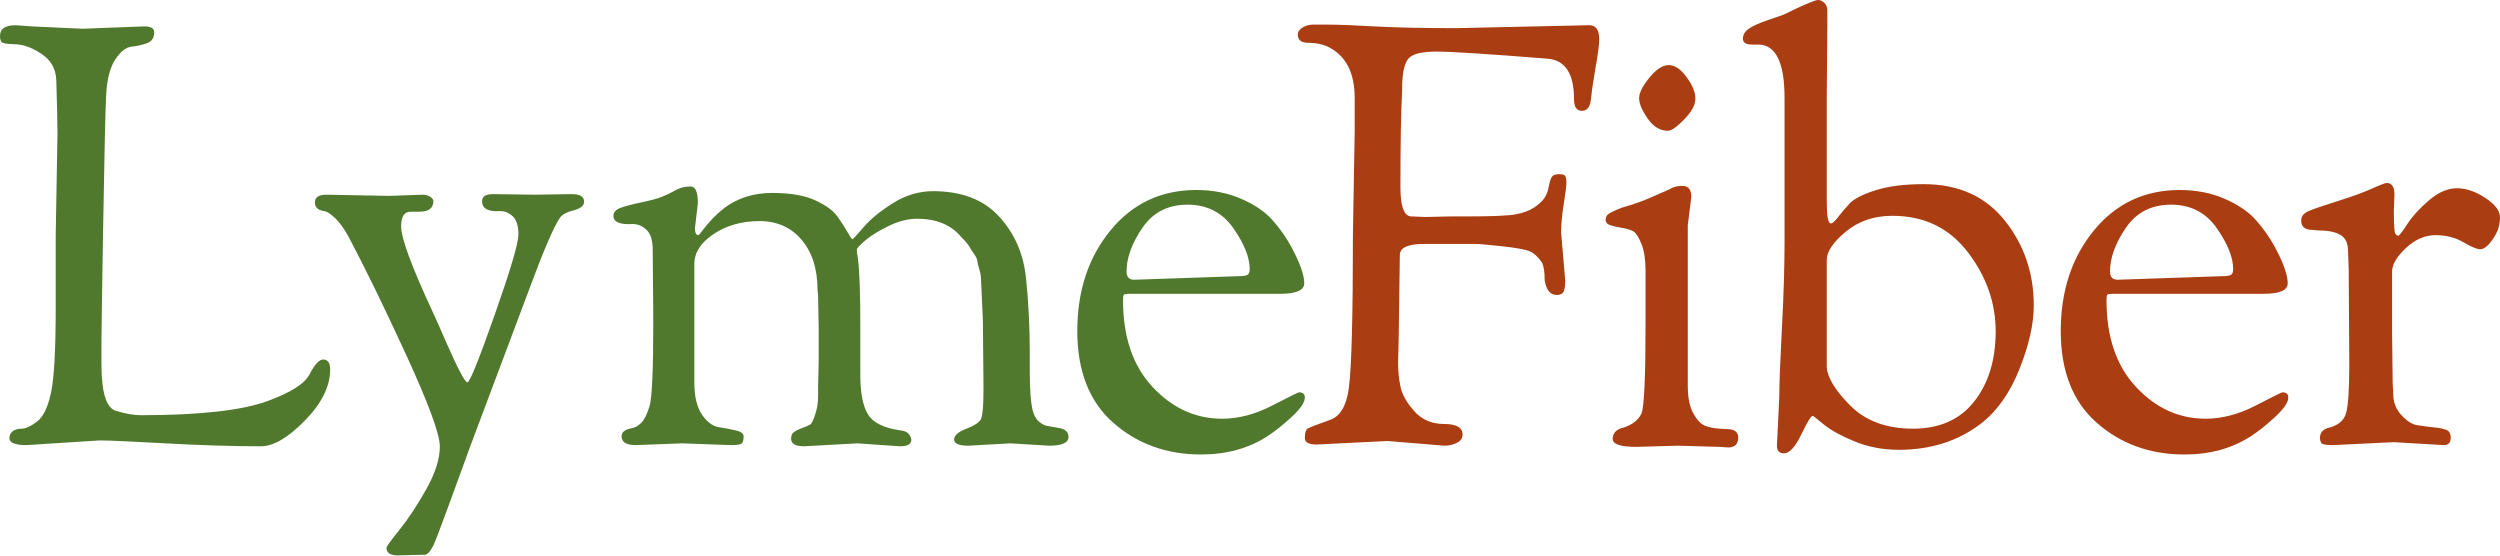
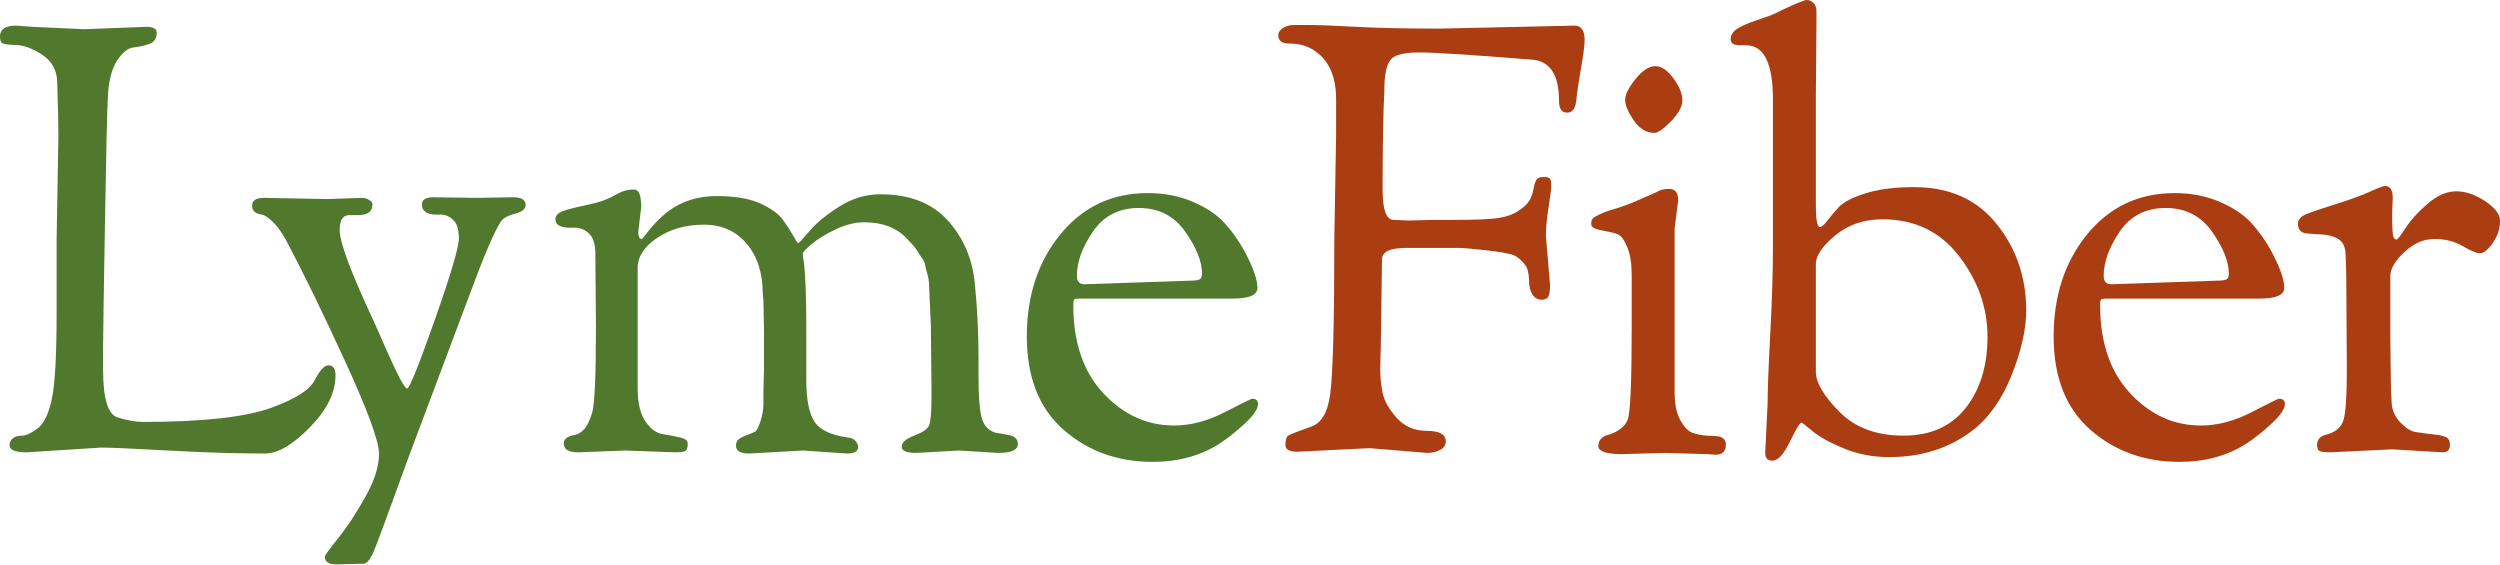
- <svg xmlns="http://www.w3.org/2000/svg" viewBox="2 -75.6 426.3 94.7" role="img" aria-label="LymeFiber">
-   <path fill="#50792d" d="M11.50-23.10L11.50-35.50L11.80-52.80Q11.80-55.50 11.60-61.90Q11.50-64.80 9.10-66.40Q6.70-68 4.60-68.05Q2.50-68.10 2.25-68.45Q2-68.80 2-69.50Q2-71.30 4.70-71.30L7.40-71.10L16.10-70.70L26.60-71.10Q28.30-71.10 28.30-70.10Q28.30-68.70 27.10-68.25Q25.90-67.80 24.45-67.65Q23-67.50 21.65-65.45Q20.30-63.40 20.10-59.40Q19.90-55.40 19.60-37.50Q19.30-19.60 19.30-17.50L19.30-13.50Q19.30-6.30 21.75-5.55Q24.20-4.80 26-4.80Q41-4.80 47.60-7.20Q53.60-9.40 54.80-11.80Q56.10-14.30 57.10-14.30Q58.30-14.30 58.30-12.60Q58.30-8.30 54-3.90Q49.70 0.50 46.50 0.50Q39.30 0.50 30.25 0Q21.20-0.50 19-0.50L6.50 0.30Q3.60 0.30 3.60-0.90Q3.60-1.60 4.15-2.05Q4.70-2.50 5.70-2.50Q6.70-2.50 8.30-3.70Q9.90-4.90 10.70-8.65Q11.50-12.40 11.50-23.10M74.40 19L74.10 19L69.80 19.10Q67.90 19.10 67.90 17.80Q67.90 17.50 70.15 14.70Q72.40 11.90 74.70 7.80Q77 3.70 77 0.55Q77-2.60 71.30-15Q65.60-27.40 61.40-35.30Q60.30-37.30 59.15-38.40Q58-39.50 57.30-39.60Q55.70-39.80 55.70-41.10Q55.70-42.40 57.70-42.40L68.40-42.20L74.10-42.40Q74.80-42.40 75.35-42.05Q75.90-41.70 75.90-41.30Q75.90-39.50 73.50-39.50L72-39.50Q70.40-39.50 70.40-37Q70.40-34 75.70-22.60Q76.50-20.90 78.10-17.20Q81.10-10.40 81.70-10.40Q82.30-10.40 86.35-21.90Q90.40-33.40 90.40-35.60Q90.40-37.80 89.45-38.70Q88.50-39.60 87.30-39.60Q84.20-39.40 84.20-41.30Q84.20-42.50 86.10-42.50L93.30-42.40L99.50-42.50Q101.60-42.50 101.60-41.20Q101.60-40.20 99.85-39.75Q98.10-39.30 97.50-38.50Q95.90-36.20 92.10-25.90L83.20-2.20Q82.10 0.70 81 3.75Q79.90 6.80 79.20 8.70Q78.50 10.60 77.80 12.50Q77.10 14.40 76.70 15.45Q76.30 16.50 75.90 17.40Q75.10 19 74.40 19M113.40-20.80L113.30-33Q113.30-35.40 112.25-36.40Q111.20-37.40 109.90-37.40Q106.60-37.20 106.60-38.80Q106.60-39.70 107.80-40.15Q109-40.60 111.40-41.10Q113.80-41.60 114.90-42.05Q116-42.50 116.70-42.90Q117.40-43.30 117.70-43.40Q118.60-43.80 119.80-43.80Q121-43.80 121-40.90L120.50-36.70Q120.50-35.50 121.10-35.50Q121.20-35.50 121.75-36.25Q122.30-37 123.25-38.05Q124.20-39.10 125.60-40.20Q129-42.70 133.65-42.70Q138.30-42.70 141-41.45Q143.70-40.20 144.75-38.75Q145.80-37.30 146.50-36.05Q147.20-34.80 147.35-34.80Q147.50-34.80 149.25-36.85Q151-38.90 154.25-40.95Q157.50-43 161.10-43Q168.40-43 172.35-38.70Q176.30-34.40 176.95-28.25Q177.60-22.10 177.60-15.30L177.60-12.10Q177.60-7.60 178.10-5.60Q178.60-3.60 180.40-3Q180.50-3 181.30-2.85Q182.10-2.70 182.70-2.60Q184.20-2.30 184.20-1.10Q184.20 0.40 180.90 0.40L174.30 0L167.10 0.40Q164.70 0.40 164.70-0.65Q164.70-1.70 166.80-2.50Q168.90-3.30 169.30-4.20Q169.70-5.30 169.70-8.80L169.70-10.40L169.60-21L169.30-27.60Q169.30-28.70 169-29.65Q168.70-30.60 168.65-31.10Q168.60-31.60 168.10-32.30Q167.60-33 167.50-33.20Q167.10-34 165.90-35.20Q163.30-38.30 158.40-38.30Q156.10-38.30 153.60-37.10Q151.10-35.90 149.60-34.65Q148.10-33.40 148.10-33Q148.10-32.60 148.30-31.50Q148.70-28.20 148.70-20.20L148.70-11.70Q148.70-7.10 150-4.95Q151.30-2.80 155.60-2.20Q156.60-2.10 157-1.55Q157.40-1 157.40-0.60Q157.40 0.50 155.50 0.50L148.20 0L139.10 0.50Q136.90 0.50 136.90-0.80Q136.90-1.50 137.30-1.85Q137.70-2.20 138.75-2.60Q139.80-3 140.15-3.20Q140.50-3.40 141-4.90Q141.50-6.40 141.50-7.90L141.50-9.80L141.60-13.80L141.60-19.90L141.50-25.20L141.40-26.20Q141.40-31.50 138.70-34.70Q136-37.90 131.50-37.90Q127-37.90 123.70-35.70Q120.40-33.50 120.40-30.60L120.40-10.40Q120.40-6.80 121.70-4.90Q123-3 124.60-2.75Q126.20-2.50 127.50-2.20Q128.80-1.90 128.80-1.20Q128.80-0.30 128.50 0Q128.20 0.30 126.70 0.30L118.30 0L110.40 0.30Q108 0.30 108-1.20Q108-2.30 109.80-2.60Q110.50-2.70 111.30-3.45Q112.10-4.20 112.75-6.30Q113.40-8.40 113.40-20.80M206.80 1.90Q198 1.90 191.85-3.50Q185.70-8.90 185.70-19.15Q185.70-29.40 191.35-36.30Q197-43.20 206-43.20Q210.20-43.20 213.65-41.70Q217.10-40.20 219-38.05Q220.90-35.90 222.20-33.50Q224.40-29.40 224.40-27.30Q224.40-25.50 220.30-25.50L194.60-25.50Q193.80-25.50 193.65-25.35Q193.50-25.20 193.50-24.40Q193.50-15 198.55-9.60Q203.60-4.20 210.40-4.20Q214.60-4.20 218.95-6.45Q223.30-8.70 223.50-8.70Q224.50-8.70 224.50-7.80Q224.50-6.60 222.30-4.55Q220.10-2.50 218.10-1.20Q213.30 1.90 206.80 1.90M195.40-27.90L213-28.50Q214.40-28.50 214.75-28.75Q215.10-29 215.10-29.70Q215.10-32.70 212.30-36.70Q209.50-40.70 204.50-40.70Q199.50-40.70 196.80-36.75Q194.10-32.80 194.10-29.30Q194.10-27.90 195.40-27.90" />
-   <path fill="#ab3d12" d="M223.30-69.70Q223.30-70.40 224.10-70.90Q224.90-71.40 225.90-71.40L228.60-71.40Q231-71.40 236.35-71.10Q241.70-70.80 250.30-70.80L273-71.30Q274.70-71.30 274.70-68.90Q274.70-67.60 274.10-64.20Q273.50-60.80 273.30-58.75Q273.10-56.70 271.75-56.70Q270.40-56.70 270.40-58.70Q270.40-65.30 265.80-65.60Q250.70-66.80 247-66.80Q243.30-66.80 242.25-65.70Q241.20-64.60 241.10-61.20L241.10-60.40Q240.80-55 240.80-43.70Q240.80-38.80 242.60-38.70L245.10-38.60L249.40-38.70L252.50-38.70Q258.50-38.70 260.45-39.05Q262.40-39.40 263.65-40.25Q264.90-41.10 265.40-41.90Q265.90-42.70 266.10-43.80Q266.30-44.90 266.60-45.40Q266.90-45.90 267.80-45.90Q268.70-45.90 268.90-45.60Q269.10-45.30 269.10-44.45Q269.10-43.60 268.65-40.80Q268.20-38 268.20-36L268.90-27.80Q268.90-26.20 268.55-25.75Q268.20-25.30 267.50-25.30Q265.80-25.30 265.40-27.80Q265.40-30 264.90-30.90Q263.90-32.30 262.85-32.75Q261.80-33.20 258.20-33.60Q254.60-34 253.50-34L244.80-34Q240.70-34 240.70-32.10L240.50-17.70L240.40-13.70Q240.40-11.70 240.80-9.70Q241.20-7.70 243.15-5.50Q245.10-3.30 248.25-3.30Q251.40-3.30 251.40-1.50Q251.40-0.60 250.45-0.10Q249.50 0.40 248.30 0.40L238.60-0.40L226.50 0.20Q224.50 0.20 224.50-0.90Q224.50-2.20 224.95-2.50Q225.40-2.80 228.80-4Q231.40-4.90 232-9.40Q232.70-14.50 232.70-35.70L233-53.10L233-58.90Q233-65.50 228.30-67.70Q226.90-68.30 225.10-68.30Q223.30-68.30 223.30-69.70M295.20 0.60L288.10 0.40L281 0.60Q277 0.60 277-0.75Q277-2.10 278.50-2.60Q278.60-2.60 278.90-2.70Q281.20-3.50 281.90-5.10Q282.60-6.70 282.60-20.60L282.60-29.40Q282.60-32.30 281.90-34Q281.20-35.70 280.60-36.10Q280-36.50 278.55-36.75Q277.10-37 276.45-37.25Q275.80-37.50 275.80-38.05Q275.80-38.60 276.05-38.90Q276.30-39.20 277.05-39.55Q277.80-39.90 278.60-40.20Q281.40-41 283.20-41.80Q285-42.60 285.95-43Q286.90-43.40 287.20-43.60Q287.90-43.90 288.90-43.90Q290.40-43.90 290.40-42L289.80-37.20L289.80-9.80Q289.80-6.80 290.75-5.10Q291.70-3.40 292.75-3Q293.80-2.60 295.20-2.50Q296.60-2.40 297-2.40Q298.40-2.20 298.40-1Q298.40 0.70 296.70 0.70L295.20 0.60M286.40-53.30Q284.40-53.30 282.95-55.40Q281.50-57.50 281.50-58.85Q281.50-60.20 283.25-62.35Q285-64.50 286.55-64.50Q288.10-64.50 289.60-62.45Q291.10-60.40 291.10-58.80Q291.10-57.20 289.20-55.25Q287.30-53.30 286.40-53.30M305 0.40L305.40-7.80Q305.40-11.10 305.85-19.60Q306.30-28.10 306.30-34.20L306.30-58.90Q306.30-68 301.80-68L300.80-68Q299.20-68 299.20-69Q299.20-70 300.20-70.70Q301.20-71.40 303.40-72.15Q305.60-72.90 306-73.05Q306.40-73.20 308-74Q311.40-75.60 312-75.60Q312.60-75.60 313.10-75.10Q313.60-74.60 313.60-73.80L313.60-71.80L313.50-59.60L313.50-41.10Q313.50-37.50 314.20-37.50Q314.60-37.50 315.40-38.55Q316.20-39.60 317.35-40.85Q318.50-42.10 321.80-43.15Q325.10-44.20 330-44.20Q338.90-44.20 343.85-38Q348.80-31.80 348.80-23.50Q348.80-18.80 346.35-12.65Q343.90-6.50 339.70-3.30Q333.90 1.10 325.80 1.10Q321.70 1.10 318.20-0.35Q314.70-1.80 312.95-3.25Q311.20-4.70 311.10-4.70Q310.70-4.70 309.15-1.50Q307.60 1.70 306.20 1.70Q305 1.70 305 0.40M313.50-31.30L313.50-13.20Q313.50-10.50 317.45-6.50Q321.40-2.50 328.20-2.50Q335-2.50 338.65-7.15Q342.30-11.80 342.30-19.10Q342.30-26.40 337.55-32.60Q332.80-38.80 324.70-38.80Q320-38.80 316.75-36.10Q313.50-33.40 313.50-31.30M374.50 1.90Q365.70 1.90 359.55-3.50Q353.40-8.90 353.40-19.15Q353.40-29.40 359.05-36.30Q364.70-43.20 373.70-43.20Q377.90-43.20 381.35-41.70Q384.80-40.20 386.70-38.05Q388.60-35.90 389.90-33.50Q392.10-29.40 392.10-27.30Q392.10-25.50 388-25.50L362.30-25.50Q361.50-25.50 361.35-25.35Q361.20-25.20 361.20-24.40Q361.20-15 366.25-9.60Q371.30-4.20 378.10-4.20Q382.30-4.20 386.65-6.45Q391-8.70 391.20-8.70Q392.20-8.70 392.20-7.80Q392.20-6.60 390-4.55Q387.80-2.50 385.80-1.20Q381 1.90 374.50 1.90M363.10-27.90L380.70-28.50Q382.10-28.50 382.45-28.75Q382.80-29 382.80-29.70Q382.80-32.70 380-36.70Q377.20-40.70 372.20-40.70Q367.20-40.70 364.50-36.75Q361.80-32.80 361.80-29.30Q361.80-27.90 363.10-27.90M397.40-36.30L396.30-36.40Q394.40-36.40 394.40-38Q394.40-39.10 395.75-39.65Q397.10-40.20 400.75-41.35Q404.40-42.50 406.50-43.45Q408.60-44.40 409-44.40Q410.30-44.40 410.30-42.40L410.20-39.70Q410.20-36.10 410.45-35.75Q410.70-35.40 410.95-35.40Q411.20-35.40 412.50-37.40Q413.80-39.40 416.20-41.45Q418.60-43.50 420.95-43.50Q423.30-43.50 425.80-41.85Q428.30-40.20 428.30-38.55Q428.30-36.90 427.50-35.50Q426.10-33.10 424.90-33.10Q424.10-33.10 422.05-34.30Q420-35.50 417.30-35.50Q414.60-35.50 412.25-33.30Q409.90-31.10 409.90-29.30L409.90-18.90L410-10.20L410.10-8.40Q410.10-6.30 411.50-4.80Q412.90-3.30 414.15-3.10Q415.40-2.90 416.30-2.80Q417.20-2.70 417.70-2.65Q418.20-2.60 418.80-2.40Q419.90-2.20 419.90-0.95Q419.90 0.30 418.70 0.30L410.20-0.20L399.80 0.30Q398 0.30 397.80-0.10Q397.60-0.50 397.60-0.90Q397.60-2.20 398.90-2.60Q401.50-3.20 402.05-5.15Q402.60-7.10 402.60-13.50L402.50-29.60L402.40-32.60Q402.40-33.70 402.10-34.40Q401.30-36.30 397.40-36.30" />
+ <svg xmlns="http://www.w3.org/2000/svg" viewBox="2 -75.6 419.5 94.7" role="img" aria-label="LymeFiber">
+   <path fill="#50792d" d="M11.50-23.10L11.50-35.50L11.80-52.80Q11.80-55.50 11.60-61.90Q11.50-64.80 9.10-66.40Q6.70-68 4.60-68.05Q2.50-68.10 2.25-68.45Q2-68.80 2-69.50Q2-71.30 4.70-71.30L7.40-71.10L16.10-70.70L26.60-71.10Q28.30-71.10 28.30-70.10Q28.30-68.70 27.10-68.25Q25.90-67.80 24.45-67.65Q23-67.50 21.65-65.45Q20.30-63.40 20.10-59.40Q19.90-55.40 19.60-37.50Q19.30-19.60 19.30-17.50L19.30-13.50Q19.30-6.30 21.75-5.55Q24.20-4.80 26-4.80Q41-4.80 47.60-7.20Q53.60-9.40 54.80-11.80Q56.10-14.30 57.10-14.30Q58.30-14.30 58.30-12.60Q58.30-8.30 54-3.90Q49.70 0.50 46.50 0.50Q39.30 0.50 30.25 0Q21.20-0.50 19-0.50L6.50 0.30Q3.60 0.30 3.60-0.90Q3.60-1.60 4.15-2.05Q4.70-2.50 5.70-2.50Q6.70-2.50 8.30-3.70Q9.90-4.90 10.70-8.65Q11.50-12.40 11.50-23.10M63 19L62.70 19L58.40 19.10Q56.50 19.10 56.50 17.80Q56.50 17.50 58.75 14.70Q61 11.90 63.30 7.80Q65.60 3.70 65.60 0.55Q65.60-2.60 59.90-15Q54.20-27.40 50-35.30Q48.90-37.30 47.75-38.40Q46.60-39.50 45.90-39.60Q44.30-39.80 44.30-41.10Q44.30-42.40 46.30-42.40L57-42.20L62.70-42.40Q63.40-42.40 63.95-42.05Q64.50-41.70 64.50-41.30Q64.50-39.50 62.10-39.50L60.60-39.50Q59-39.50 59-37Q59-34 64.30-22.60Q65.10-20.90 66.70-17.20Q69.70-10.40 70.30-10.40Q70.90-10.40 74.95-21.90Q79-33.40 79-35.60Q79-37.80 78.05-38.70Q77.10-39.60 75.90-39.60Q72.80-39.40 72.80-41.30Q72.80-42.50 74.70-42.50L81.90-42.40L88.10-42.50Q90.20-42.50 90.20-41.20Q90.20-40.20 88.45-39.75Q86.70-39.30 86.10-38.50Q84.50-36.20 80.70-25.90L71.80-2.20Q70.70 0.70 69.60 3.75Q68.50 6.80 67.80 8.70Q67.10 10.60 66.40 12.50Q65.70 14.40 65.30 15.45Q64.90 16.50 64.50 17.40Q63.70 19 63 19M102-20.80L101.90-33Q101.90-35.40 100.85-36.40Q99.80-37.40 98.50-37.40Q95.20-37.20 95.20-38.80Q95.20-39.70 96.40-40.15Q97.60-40.60 100-41.10Q102.40-41.60 103.50-42.05Q104.60-42.50 105.30-42.90Q106-43.30 106.30-43.40Q107.20-43.80 108.40-43.80Q109.60-43.80 109.60-40.90L109.10-36.70Q109.10-35.50 109.70-35.50Q109.80-35.50 110.35-36.25Q110.90-37 111.85-38.05Q112.80-39.10 114.20-40.20Q117.60-42.70 122.25-42.70Q126.90-42.70 129.60-41.45Q132.30-40.20 133.35-38.75Q134.40-37.30 135.10-36.05Q135.80-34.80 135.95-34.80Q136.10-34.80 137.85-36.85Q139.60-38.90 142.85-40.95Q146.10-43 149.70-43Q157-43 160.95-38.70Q164.90-34.40 165.55-28.25Q166.20-22.10 166.20-15.30L166.20-12.10Q166.20-7.60 166.70-5.60Q167.20-3.60 169-3Q169.10-3 169.90-2.85Q170.70-2.70 171.30-2.60Q172.80-2.30 172.80-1.10Q172.80 0.40 169.50 0.40L162.90 0L155.70 0.40Q153.30 0.40 153.30-0.65Q153.30-1.70 155.40-2.50Q157.50-3.30 157.90-4.20Q158.30-5.30 158.30-8.80L158.30-10.40L158.20-21L157.90-27.60Q157.90-28.70 157.60-29.65Q157.30-30.60 157.25-31.10Q157.20-31.60 156.70-32.30Q156.20-33 156.10-33.20Q155.70-34 154.50-35.20Q151.90-38.30 147-38.30Q144.70-38.30 142.20-37.10Q139.70-35.90 138.20-34.65Q136.70-33.40 136.70-33Q136.70-32.60 136.90-31.50Q137.30-28.20 137.30-20.20L137.30-11.70Q137.30-7.10 138.60-4.95Q139.90-2.80 144.20-2.20Q145.20-2.10 145.60-1.55Q146-1 146-0.60Q146 0.50 144.10 0.50L136.80 0L127.70 0.50Q125.50 0.50 125.50-0.80Q125.50-1.50 125.90-1.85Q126.30-2.20 127.35-2.60Q128.40-3 128.75-3.20Q129.10-3.40 129.60-4.90Q130.10-6.40 130.10-7.90L130.10-9.80L130.20-13.80L130.20-19.90L130.10-25.20L130-26.20Q130-31.50 127.30-34.70Q124.60-37.90 120.10-37.90Q115.60-37.90 112.30-35.70Q109-33.50 109-30.60L109-10.40Q109-6.80 110.30-4.90Q111.60-3 113.20-2.75Q114.80-2.50 116.10-2.20Q117.40-1.90 117.40-1.20Q117.40-0.30 117.10 0Q116.80 0.30 115.30 0.30L106.90 0L99 0.30Q96.60 0.30 96.60-1.20Q96.60-2.30 98.40-2.60Q99.10-2.70 99.90-3.45Q100.70-4.20 101.35-6.30Q102-8.40 102-20.80M195.40 1.90Q186.60 1.90 180.45-3.50Q174.30-8.90 174.30-19.15Q174.30-29.40 179.95-36.30Q185.60-43.20 194.60-43.20Q198.80-43.20 202.25-41.70Q205.70-40.20 207.60-38.05Q209.50-35.90 210.80-33.50Q213-29.40 213-27.30Q213-25.50 208.90-25.50L183.20-25.50Q182.40-25.50 182.25-25.35Q182.10-25.20 182.10-24.40Q182.10-15 187.15-9.60Q192.20-4.20 199-4.20Q203.20-4.20 207.55-6.45Q211.90-8.70 212.10-8.70Q213.10-8.70 213.10-7.80Q213.10-6.60 210.90-4.55Q208.70-2.50 206.70-1.20Q201.90 1.90 195.40 1.90M184-27.90L201.60-28.50Q203-28.50 203.35-28.75Q203.70-29 203.70-29.70Q203.70-32.70 200.90-36.70Q198.10-40.70 193.10-40.70Q188.10-40.70 185.40-36.75Q182.70-32.80 182.70-29.30Q182.70-27.90 184-27.90" />
+   <path fill="#ab3d12" d="M216.50-69.70Q216.50-70.40 217.30-70.90Q218.10-71.40 219.10-71.40L221.80-71.40Q224.20-71.40 229.55-71.10Q234.90-70.80 243.50-70.80L266.20-71.30Q267.90-71.30 267.90-68.90Q267.90-67.60 267.30-64.20Q266.70-60.80 266.50-58.75Q266.30-56.70 264.95-56.70Q263.60-56.70 263.60-58.70Q263.60-65.30 259-65.60Q243.90-66.80 240.20-66.80Q236.50-66.80 235.45-65.70Q234.40-64.60 234.30-61.20L234.30-60.40Q234-55 234-43.70Q234-38.80 235.80-38.70L238.30-38.60L242.60-38.70L245.70-38.70Q251.70-38.70 253.65-39.05Q255.60-39.40 256.85-40.25Q258.10-41.10 258.60-41.90Q259.10-42.70 259.30-43.80Q259.50-44.90 259.80-45.40Q260.10-45.90 261-45.90Q261.90-45.90 262.10-45.60Q262.30-45.30 262.30-44.45Q262.30-43.60 261.85-40.80Q261.40-38 261.40-36L262.10-27.80Q262.10-26.20 261.75-25.75Q261.40-25.30 260.70-25.30Q259-25.30 258.60-27.80Q258.60-30 258.10-30.90Q257.10-32.30 256.05-32.75Q255-33.20 251.40-33.60Q247.80-34 246.70-34L238-34Q233.90-34 233.90-32.10L233.70-17.70L233.60-13.70Q233.60-11.70 234-9.70Q234.40-7.70 236.35-5.50Q238.30-3.30 241.45-3.30Q244.60-3.30 244.60-1.50Q244.60-0.60 243.65-0.10Q242.70 0.40 241.50 0.40L231.80-0.40L219.70 0.20Q217.70 0.20 217.70-0.90Q217.70-2.20 218.15-2.50Q218.60-2.80 222-4Q224.60-4.90 225.20-9.40Q225.90-14.50 225.90-35.70L226.20-53.10L226.20-58.90Q226.20-65.50 221.50-67.70Q220.10-68.30 218.30-68.30Q216.50-68.30 216.50-69.70M288.40 0.60L281.30 0.40L274.20 0.60Q270.20 0.60 270.20-0.75Q270.20-2.10 271.70-2.60Q271.80-2.60 272.10-2.70Q274.40-3.50 275.10-5.10Q275.80-6.70 275.80-20.60L275.80-29.40Q275.80-32.30 275.10-34Q274.40-35.70 273.80-36.10Q273.20-36.50 271.75-36.75Q270.30-37 269.65-37.25Q269-37.50 269-38.05Q269-38.60 269.25-38.90Q269.50-39.20 270.25-39.55Q271-39.90 271.80-40.20Q274.60-41 276.40-41.80Q278.20-42.60 279.15-43Q280.10-43.40 280.40-43.60Q281.10-43.90 282.10-43.90Q283.60-43.90 283.60-42L283-37.20L283-9.80Q283-6.80 283.95-5.10Q284.90-3.40 285.95-3Q287-2.60 288.40-2.50Q289.80-2.40 290.20-2.40Q291.60-2.20 291.60-1Q291.60 0.70 289.90 0.70L288.40 0.60M279.60-53.30Q277.60-53.30 276.15-55.40Q274.70-57.50 274.70-58.85Q274.70-60.20 276.45-62.35Q278.20-64.50 279.75-64.50Q281.30-64.50 282.80-62.45Q284.30-60.40 284.30-58.80Q284.30-57.20 282.40-55.25Q280.50-53.30 279.60-53.30M298.20 0.40L298.60-7.80Q298.60-11.10 299.05-19.60Q299.50-28.10 299.50-34.20L299.50-58.90Q299.50-68 295-68L294-68Q292.40-68 292.40-69Q292.40-70 293.40-70.70Q294.40-71.40 296.60-72.15Q298.80-72.90 299.20-73.05Q299.60-73.20 301.20-74Q304.60-75.60 305.20-75.60Q305.80-75.60 306.30-75.10Q306.80-74.60 306.80-73.80L306.80-71.80L306.70-59.60L306.70-41.10Q306.70-37.50 307.40-37.50Q307.80-37.50 308.60-38.55Q309.40-39.60 310.55-40.85Q311.70-42.10 315-43.15Q318.30-44.20 323.20-44.20Q332.10-44.20 337.05-38Q342-31.80 342-23.50Q342-18.80 339.55-12.65Q337.10-6.50 332.90-3.30Q327.10 1.10 319 1.10Q314.90 1.10 311.40-0.35Q307.90-1.80 306.15-3.25Q304.40-4.70 304.30-4.70Q303.90-4.70 302.35-1.50Q300.80 1.70 299.40 1.70Q298.20 1.70 298.20 0.40M306.70-31.30L306.70-13.20Q306.70-10.50 310.65-6.50Q314.60-2.50 321.40-2.50Q328.20-2.50 331.85-7.15Q335.50-11.80 335.50-19.10Q335.50-26.40 330.75-32.60Q326-38.80 317.90-38.80Q313.20-38.80 309.95-36.10Q306.70-33.40 306.70-31.30M367.70 1.90Q358.90 1.90 352.75-3.50Q346.60-8.90 346.60-19.15Q346.60-29.40 352.25-36.30Q357.90-43.20 366.90-43.20Q371.10-43.20 374.55-41.70Q378-40.20 379.90-38.05Q381.80-35.90 383.10-33.50Q385.30-29.40 385.30-27.30Q385.30-25.50 381.20-25.50L355.50-25.50Q354.70-25.50 354.55-25.35Q354.40-25.20 354.40-24.40Q354.40-15 359.45-9.60Q364.50-4.20 371.30-4.20Q375.50-4.20 379.85-6.45Q384.20-8.70 384.40-8.70Q385.40-8.70 385.40-7.80Q385.40-6.60 383.20-4.55Q381-2.50 379-1.20Q374.20 1.90 367.70 1.90M356.30-27.90L373.90-28.50Q375.30-28.50 375.65-28.75Q376-29 376-29.70Q376-32.70 373.20-36.70Q370.40-40.70 365.40-40.70Q360.40-40.70 357.70-36.75Q355-32.80 355-29.30Q355-27.90 356.30-27.90M390.60-36.30L389.50-36.40Q387.60-36.40 387.60-38Q387.60-39.10 388.95-39.65Q390.30-40.20 393.95-41.35Q397.60-42.50 399.70-43.45Q401.80-44.40 402.20-44.40Q403.50-44.40 403.50-42.40L403.40-39.70Q403.40-36.10 403.65-35.75Q403.90-35.40 404.15-35.40Q404.40-35.40 405.70-37.40Q407-39.40 409.40-41.45Q411.80-43.50 414.15-43.50Q416.50-43.50 419-41.85Q421.50-40.20 421.50-38.55Q421.50-36.90 420.70-35.50Q419.30-33.10 418.10-33.10Q417.30-33.10 415.25-34.30Q413.20-35.50 410.50-35.50Q407.80-35.50 405.45-33.30Q403.10-31.10 403.10-29.30L403.10-18.90L403.20-10.20L403.30-8.40Q403.30-6.30 404.70-4.80Q406.10-3.30 407.35-3.10Q408.60-2.90 409.50-2.80Q410.40-2.70 410.90-2.65Q411.40-2.60 412-2.40Q413.10-2.20 413.10-0.95Q413.10 0.30 411.90 0.30L403.40-0.20L393 0.30Q391.20 0.30 391-0.10Q390.80-0.50 390.80-0.90Q390.80-2.20 392.10-2.60Q394.70-3.20 395.25-5.15Q395.80-7.10 395.80-13.50L395.70-29.60L395.60-32.60Q395.60-33.70 395.30-34.40Q394.50-36.30 390.60-36.30" />
</svg>
